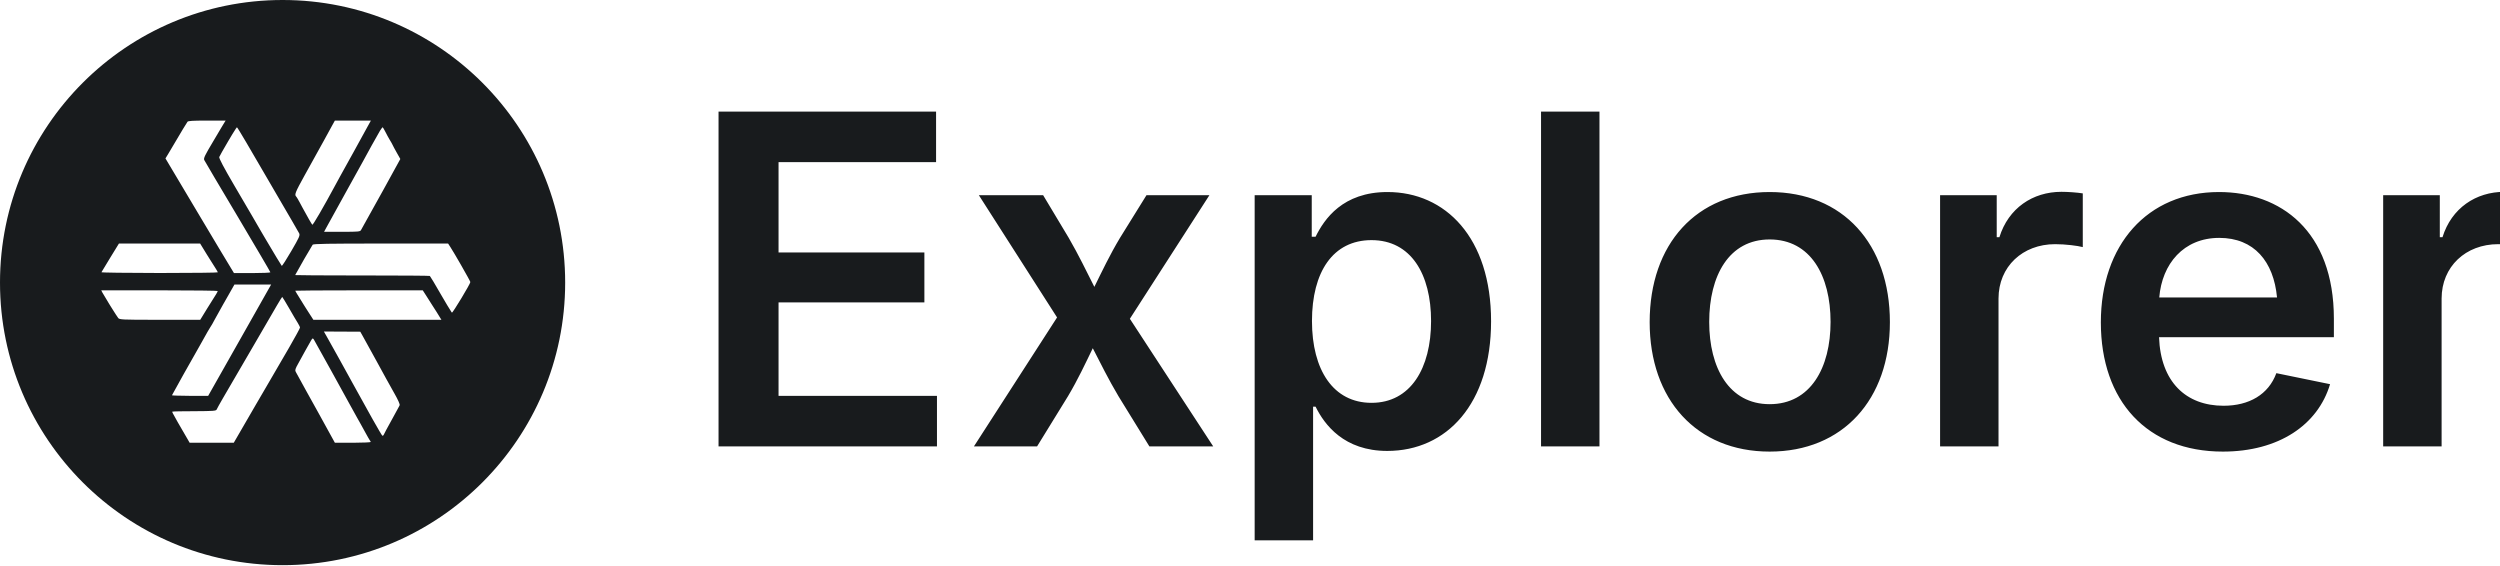
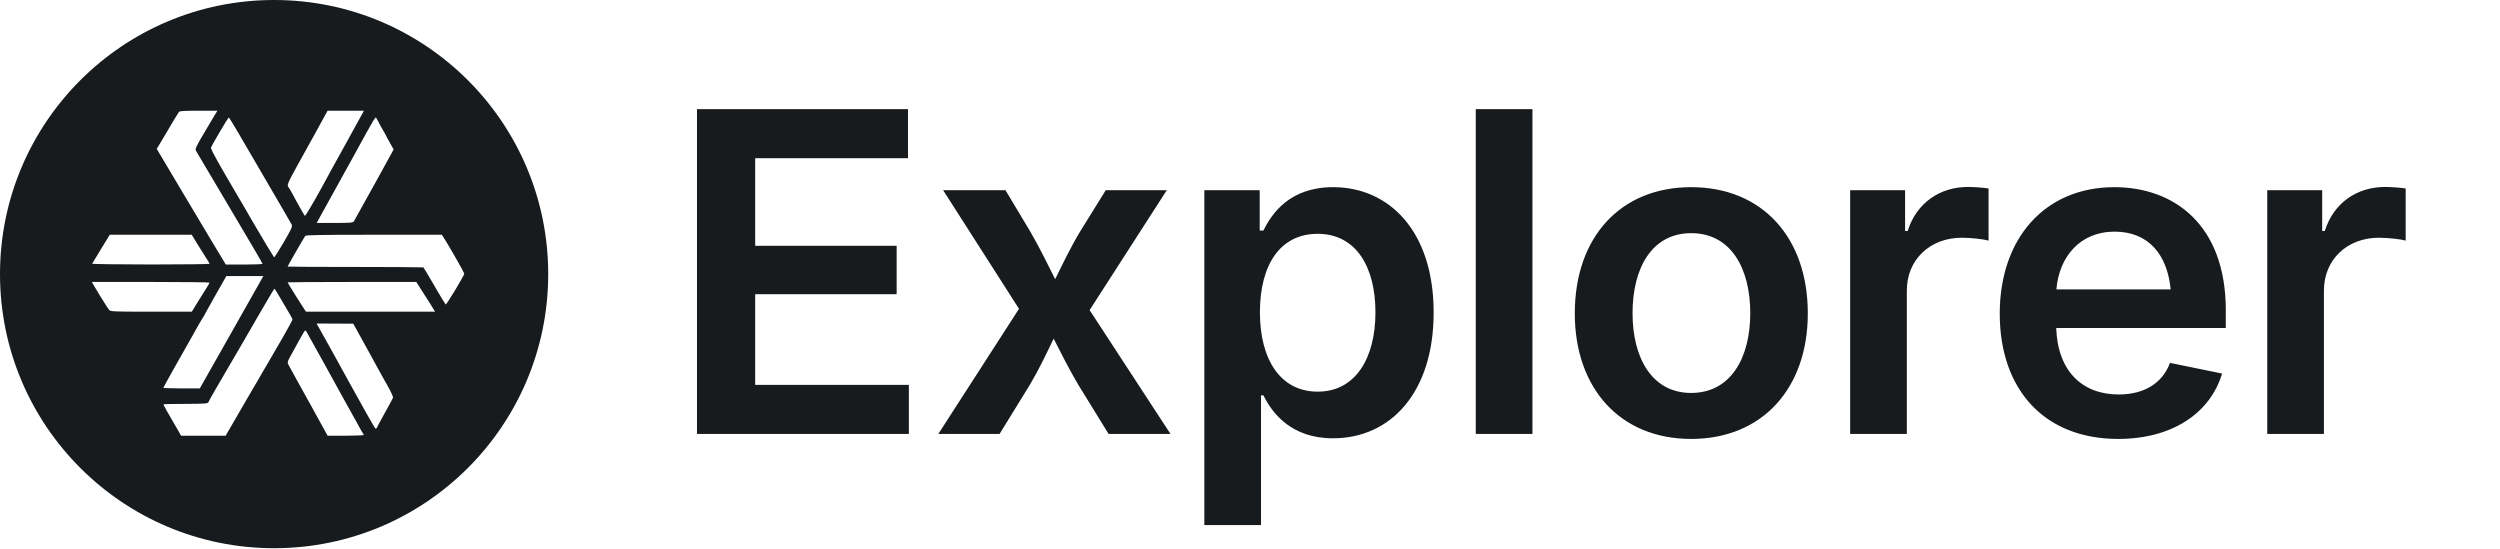
- <svg xmlns="http://www.w3.org/2000/svg" width="2716px" height="614px" viewBox="0 0 2716 614" version="1.1">
+ <svg xmlns="http://www.w3.org/2000/svg" width="2800px" height="614px" viewBox="0 0 2800 614" version="1.1">
  <g id="edgeware_logo" stroke="none" stroke-width="1" fill="none" fill-rule="evenodd">
-     <text id="Explorer" font-family="SFProDisplay-Heavy, SF Pro Display" font-size="500" font-weight="600" letter-spacing="-0.893" fill="#181B1D">
-       <tspan x="744" y="485">Explorer</tspan>
+     <text id="Explorer" font-family="SFProDisplay-Heavy, SF Pro Display" font-size="500" font-weight="600" letter-spacing="-8" fill="#181B1D">
+       <tspan x="744" y="486">Explorer</tspan>
    </text>
-     <path d="M307,0 C476.551,0 614,137.449 614,307 C614,476.551 476.551,614 307,614 C137.449,614 0,476.551 0,307 C0,137.449 137.449,0 307,0 Z M337.645,370.408 C336.503,372.272 333.804,377.036 331.624,381.074 C329.444,385.009 326.019,391.325 323.943,395.053 C320.829,400.541 320.31,402.198 321.244,403.855 C322.386,406.03 340.967,439.787 345.846,448.382 C347.403,451.178 352.074,459.772 356.226,467.228 L363.804,481 L384.194,480.999 C394.483,480.977 402.731,480.574 402.731,480.172 C402.731,479.757 402.316,478.929 401.797,478.411 C401.382,477.79 399.305,474.373 397.333,470.645 C395.361,466.917 392.766,462.257 391.624,460.29 C390.836,458.933 389.407,456.394 387.983,453.828 L387.556,453.059 C387.061,452.163 386.573,451.277 386.122,450.453 C384.254,447.036 381.555,442.169 380.101,439.58 C378.752,436.991 369.617,420.527 359.859,402.82 C350.102,385.112 341.59,369.891 340.967,368.855 C339.721,367.095 339.514,367.198 337.645,370.408 Z M306.607,322.568 C306.4,322.568 303.701,326.917 300.69,332.095 C290.829,348.973 276.192,374.033 273.909,378.175 C271.521,382.317 253.044,414.107 242.352,432.331 C238.926,438.337 235.708,443.929 235.397,444.861 C234.774,446.414 231.971,446.621 211.106,446.725 C198.384,446.725 187.589,446.927 187.139,447.232 L187.127,447.243 C187.015,447.326 187.176,447.826 187.751,448.993 L187.959,449.407 C189.696,452.825 194.331,460.922 204.359,478.101 L206.02,481 L253.978,481 L278.165,439.269 C280.173,435.837 282.245,432.292 284.337,428.709 L285.595,426.555 C285.875,426.076 286.155,425.596 286.435,425.116 L287.276,423.675 C288.677,421.273 290.079,418.87 291.469,416.486 L292.302,415.058 C301.439,399.382 309.937,384.762 314.185,377.45 C320.621,366.266 325.915,356.636 325.915,355.911 C325.915,355.186 324.773,352.908 323.424,350.734 C322.074,348.663 317.818,341.414 313.977,334.683 C310.137,328.056 306.815,322.568 306.607,322.568 Z M351.866,360.157 L354.877,365.438 C356.555,368.381 361.898,377.962 367.46,387.98 L368.142,389.209 L368.483,389.824 L368.483,389.824 L369.166,391.054 C374.396,400.483 379.51,409.739 381.659,413.692 L382.648,415.505 C398.809,445.073 414.478,472.828 415.291,473.234 C415.811,473.648 416.537,473.13 416.952,472.198 C417.264,471.266 421.208,464.018 425.568,456.148 L426.045,455.288 C429.444,449.15 432.515,443.583 433.693,441.253 L433.829,440.983 C434.017,440.603 434.139,440.336 434.184,440.201 C434.599,439.269 432.316,434.195 428.786,427.982 C428.168,426.884 427.525,425.736 426.876,424.574 L426.145,423.263 C423.543,418.596 420.965,413.933 419.651,411.621 C418.404,409.288 414.813,402.747 410.859,395.554 L410.383,394.688 L410.383,394.688 L409.885,393.782 C409.22,392.572 408.548,391.351 407.881,390.137 L407.381,389.228 C407.215,388.925 407.049,388.623 406.883,388.322 C401.485,378.589 395.88,368.337 394.323,365.541 L391.416,360.364 L371.693,360.26 L351.866,360.157 Z M294.566,309.107 L254.705,309.107 L245.466,325.364 C244.615,326.841 243.756,328.343 242.907,329.835 L242.398,330.73 C238.26,338.019 234.447,344.925 233.113,347.42 C231.556,350.527 229.376,354.254 228.338,355.704 C227.404,357.154 224.082,362.746 221.176,368.13 C220.97,368.497 220.764,368.868 220.556,369.24 L220.141,369.987 C220.071,370.111 220.002,370.236 219.933,370.361 L219.517,371.11 C217.026,375.599 214.617,379.982 213.598,381.592 C211.053,386 205.745,395.386 200.521,404.687 L199.792,405.984 L199.573,406.375 L199.573,406.375 L199.135,407.156 C192.718,418.592 186.816,429.212 186.816,429.432 C186.816,429.743 195.639,429.95 206.435,430.053 L226.158,430.053 L250.241,387.494 C251.968,384.438 253.732,381.32 255.507,378.184 L256.326,376.736 L257.147,375.287 L257.509,374.647 L257.509,374.647 L258.596,372.727 L258.596,372.727 L259.681,370.81 C259.802,370.597 259.922,370.384 260.043,370.172 L260.764,368.897 C270.853,351.08 280.416,334.213 284.497,326.917 L294.566,309.107 Z M176.434,315.424 L110,315.423 L111.142,317.701 C112.286,319.808 115.314,324.837 118.534,330.057 L119.031,330.862 L119.778,332.069 L119.778,332.069 L120.277,332.871 C124.092,339.007 127.751,344.728 128.477,345.556 C129.858,347.229 133.112,347.406 167.966,347.419 L171.364,347.42 L171.949,347.42 L171.949,347.42 L217.542,347.42 L225.224,334.891 C229.48,328.056 233.84,321.222 234.774,319.669 C235.708,318.115 236.539,316.562 236.539,316.148 C236.639,315.746 209.783,315.442 176.434,315.424 Z M459.305,315.423 L386.648,315.424 C350.026,315.436 320.725,315.636 320.725,315.837 C320.725,315.944 321.274,316.913 322.201,318.467 L322.578,319.097 C324.373,322.082 327.265,326.76 330.326,331.624 L330.765,332.319 C330.985,332.668 331.205,333.017 331.426,333.366 L332.088,334.412 C332.456,334.993 332.825,335.573 333.191,336.148 L333.63,336.837 C334.287,337.866 334.936,338.879 335.569,339.861 L340.448,347.42 L479.547,347.42 L474.253,338.825 C473.07,336.995 471.647,334.781 470.198,332.516 L469.406,331.277 C467.427,328.178 465.47,325.098 464.08,322.879 L459.305,315.423 Z M486.813,264.58 L413.734,264.58 C356.538,264.58 340.448,264.891 339.721,265.822 C339.69,265.863 339.651,265.919 339.603,265.989 L339.496,266.149 C338.421,267.789 334.68,274.164 330.817,280.856 L330.267,281.81 C326.139,288.974 322.01,296.262 320.973,298.303 L320.853,298.544 C320.769,298.718 320.725,298.824 320.725,298.855 C320.725,299.054 350.86,299.253 388.721,299.268 L391.097,299.269 L391.694,299.269 L391.694,299.269 L397.07,299.27 C435.415,299.282 466.584,299.486 466.987,299.787 C467.402,300.098 472.8,309.003 478.924,319.772 C483.914,328.463 488.491,335.985 490.24,338.64 L490.391,338.868 C490.701,339.333 490.899,339.604 490.966,339.654 C491.796,340.172 510.896,308.485 511,306.414 C511,305.902 506.101,297.057 500.777,287.77 L500.195,286.756 C496.013,279.479 491.67,272.107 489.305,268.411 L486.813,264.58 Z M245.155,131 L223.885,131.001 C209.711,131.015 204.446,131.332 203.736,132.243 C202.802,133.382 198.131,141.148 182.664,167.346 L179.757,172.109 L213.286,228.441 C231.764,259.402 248.476,287.464 250.552,290.675 L254.186,296.68 L274.012,296.68 C284.808,296.68 293.735,296.266 293.735,295.852 C293.735,295.334 277.749,268.204 258.338,235.482 C238.822,202.76 222.421,175.009 221.902,173.87 C220.968,172.006 222.525,168.796 231.556,153.678 C234.749,148.217 237.848,143.007 240.131,139.196 L240.476,138.621 C242.166,135.802 243.35,133.847 243.701,133.278 L245.155,131 Z M217.439,264.58 L129.204,264.58 L119.862,279.802 C114.671,288.189 110.415,295.334 110.205,295.749 C110.004,296.154 137.316,296.56 171.139,296.576 L176.339,296.576 C209.783,296.558 236.643,296.254 236.643,295.852 C236.643,295.541 235.501,293.574 234.255,291.607 C233.197,289.982 230.286,285.364 227.177,280.4 L226.709,279.653 C226.397,279.154 226.083,278.652 225.77,278.152 L225.301,277.401 C225.067,277.026 224.833,276.653 224.601,276.281 L217.439,264.58 Z M257.404,138.249 C257.315,138.249 256.901,138.798 256.242,139.777 L256.026,140.1 C254.308,142.685 251.203,147.712 247.853,153.47 C242.871,161.962 238.511,169.624 238.2,170.556 C237.681,171.695 243.078,181.947 254.601,201.621 C264.047,217.775 272.559,232.376 273.701,234.24 C276.636,239.37 280.014,245.189 283.456,251.07 L284.835,253.424 C285.066,253.816 285.296,254.208 285.526,254.6 L286.383,256.058 C286.875,256.896 287.367,257.73 287.856,258.561 L288.442,259.556 C297.514,274.938 305.755,288.611 306.088,288.811 C306.503,289.121 311.175,281.873 316.469,272.76 C325.085,257.953 326.019,255.882 325.085,253.604 C324.358,252.257 313.355,233.101 300.379,211.044 C299.864,210.158 299.346,209.266 298.826,208.371 L298.043,207.025 C297.129,205.452 296.208,203.869 295.285,202.283 L294.493,200.922 L293.304,198.881 L293.304,198.881 L292.512,197.521 L291.721,196.162 L291.013,194.947 C280.99,177.744 271.428,161.396 267.473,154.609 C262.179,145.601 257.715,138.249 257.404,138.249 Z M415.707,138.249 C415.395,138.249 414.15,140.009 412.8,142.08 C411.451,144.254 407.298,151.607 403.561,158.441 C403.268,158.977 402.973,159.518 402.676,160.061 L402.23,160.878 L401.784,161.695 L401.349,162.494 C398.306,168.073 395.389,173.443 394.219,175.527 C392.246,179.035 385.506,191.206 378.106,204.589 L377.55,205.594 C377.086,206.434 376.619,207.278 376.152,208.124 L375.59,209.141 L375.59,209.141 L375.027,210.158 L375.027,210.158 L373.938,212.13 C373.66,212.633 373.382,213.135 373.105,213.637 L372.551,214.64 C363.787,230.5 355.515,245.49 354.358,247.598 L352.074,251.843 L371.486,251.843 C371.824,251.843 372.157,251.843 372.484,251.843 L373.449,251.842 C388.619,251.825 391.142,251.578 392.039,250.186 L392.113,250.063 C392.15,250.002 392.186,249.942 392.223,249.881 L392.297,249.756 C393.489,247.755 395.573,244.051 416.641,205.97 L434.911,172.731 L431.174,166.104 C429.098,162.479 427.021,158.544 426.502,157.405 C425.983,156.266 424.53,153.678 423.284,151.71 C422.143,149.743 419.963,145.911 418.613,143.115 C417.264,140.423 415.914,138.249 415.707,138.249 Z M402.939,131 L363.804,131 L361.105,135.867 C358.324,141.138 347.431,160.777 335.152,182.912 L334.366,184.328 C333.842,185.274 333.314,186.224 332.786,187.178 L331.949,188.686 C331.81,188.937 331.67,189.189 331.53,189.441 L330.69,190.956 C320.829,208.766 319.791,211.459 321.659,213.426 C322.282,213.944 324.254,217.361 326.227,221.089 L326.841,222.244 L326.841,222.244 L327.252,223.016 C327.321,223.145 327.39,223.273 327.459,223.402 L327.872,224.173 C328.079,224.558 328.286,224.943 328.493,225.327 L328.906,226.092 C333.796,235.133 338.516,243.393 339.306,244.18 C339.929,244.802 351.347,225.231 364.427,200.896 C365.776,198.204 372.049,187.03 378.589,175.166 L379.345,173.795 C379.429,173.642 379.513,173.49 379.597,173.337 L380.101,172.42 C380.876,171.032 381.66,169.624 382.446,168.212 L383.036,167.151 C383.331,166.621 383.625,166.09 383.92,165.56 L384.508,164.5 C390.287,154.09 395.804,144.054 397.956,140.009 L402.939,131 Z" id="Combined-Shape" fill="#181B1D" fill-rule="nonzero" />
+     <path d="M307,0 C476.551,0 614,137.449 614,307 C614,476.551 476.551,614 307,614 C137.449,614 0,476.551 0,307 C0,137.449 137.449,0 307,0 Z M307.452,323.231 C307.236,323.231 304.429,327.754 301.299,333.138 C298.94,337.176 296.319,341.663 293.652,346.233 L292.955,347.426 C292.606,348.024 292.257,348.622 291.908,349.22 L290.861,351.015 L290.512,351.612 L290.512,351.612 L289.817,352.804 C289.637,353.113 289.458,353.42 289.279,353.727 L288.742,354.647 C288.475,355.106 288.208,355.563 287.942,356.019 L287.413,356.928 C280.725,368.402 274.85,378.519 273.449,381.062 C270.966,385.369 251.751,418.431 240.633,437.385 C237.07,443.631 233.724,449.446 233.4,450.415 C232.753,452.031 229.838,452.246 208.141,452.354 C194.909,452.354 183.681,452.564 183.217,452.881 L183.205,452.892 C182.773,453.215 186.227,459.462 201.124,484.985 L202.851,488 L252.723,488 L277.874,444.6 C280.52,440.078 283.271,435.369 286.038,430.629 L286.912,429.132 C287.203,428.632 287.495,428.132 287.786,427.633 L289.534,424.637 L289.923,423.971 L289.923,423.971 L290.698,422.641 C290.956,422.198 291.214,421.755 291.472,421.313 L292.243,419.99 C301.871,403.473 310.864,388.001 315.332,380.308 C315.566,379.902 315.798,379.498 316.028,379.097 L316.487,378.297 C322.646,367.544 327.53,358.618 327.53,357.908 C327.53,357.154 326.343,354.785 324.939,352.523 C323.64,350.529 319.749,343.918 316.01,337.393 L315.562,336.61 C315.413,336.35 315.264,336.09 315.116,335.831 C311.122,328.938 307.668,323.231 307.452,323.231 Z M339.728,372.985 C338.865,374.394 337.145,377.399 335.399,380.549 L334.744,381.734 C334.309,382.525 333.879,383.313 333.467,384.077 C332.523,385.782 331.353,387.917 330.154,390.108 L329.433,391.427 C327.989,394.065 326.559,396.677 325.479,398.615 C322.241,404.323 321.701,406.046 322.673,407.769 C323.275,408.917 328.549,418.524 334.26,428.878 L334.706,429.686 C335.078,430.36 335.451,431.037 335.825,431.714 L336.498,432.932 C336.573,433.068 336.647,433.203 336.722,433.338 L337.401,434.567 L337.677,435.066 L337.677,435.066 L338.228,436.062 C342.436,443.674 346.351,450.72 348.256,454.077 C349.442,456.206 352.363,461.567 355.537,467.33 L356.004,468.176 C356.082,468.317 356.16,468.459 356.238,468.6 L356.707,469.451 C356.864,469.735 357.021,470.019 357.178,470.302 L357.649,471.153 C358.119,472.002 358.588,472.846 359.051,473.677 L366.931,488 L388.11,487.999 C398.821,487.977 407.411,487.558 407.411,487.138 C407.411,486.708 406.979,485.846 406.44,485.308 C406.008,484.662 403.849,481.108 401.798,477.231 C401.335,476.355 400.839,475.43 400.334,474.5 L399.683,473.303 C398.163,470.519 396.665,467.848 395.861,466.462 C394.673,464.415 392.083,459.785 390.14,456.231 C389.392,454.864 388.517,453.274 387.637,451.682 L387.11,450.728 C385.882,448.509 384.692,446.373 383.879,444.923 C382.644,442.554 375.139,429.009 366.441,413.243 L365.846,412.165 C364.852,410.362 363.844,408.534 362.829,406.692 C352.682,388.277 343.83,372.446 343.183,371.369 C341.887,369.538 341.671,369.646 339.728,372.985 Z M354.517,362.323 L357.647,367.815 C359.273,370.666 364.203,379.504 369.545,389.121 L370.08,390.085 C370.438,390.729 370.797,391.376 371.157,392.024 L371.697,392.997 L371.697,392.997 L372.237,393.97 C372.327,394.132 372.417,394.294 372.506,394.457 L373.215,395.734 C378.402,405.089 383.36,414.067 385.498,418 C386.184,419.258 386.871,420.513 387.555,421.765 L388.581,423.639 C404.637,452.945 419.661,479.518 420.473,479.923 C421.012,480.354 421.768,479.815 422.2,478.846 C422.503,477.938 426.128,471.255 430.315,463.679 L430.736,462.919 C430.877,462.665 431.018,462.41 431.159,462.154 C435.693,453.969 439.795,446.538 440.119,445.569 C440.551,444.6 438.176,439.323 434.506,432.862 C433.721,431.466 432.897,429.993 432.07,428.512 L431.574,427.623 C428.932,422.881 426.341,418.196 425.006,415.846 C423.625,413.262 419.48,405.714 415.058,397.671 L414.547,396.741 C414.205,396.12 413.863,395.497 413.52,394.874 L413.007,393.94 L412.494,393.007 C412.238,392.542 411.983,392.078 411.729,391.615 L411.218,390.694 C410.883,390.088 410.547,389.482 410.212,388.876 L409.71,387.968 C409.626,387.817 409.543,387.666 409.459,387.515 L408.96,386.611 C404.311,378.193 400.02,370.352 398.667,367.923 L395.645,362.538 L375.135,362.431 L354.517,362.323 Z M294.93,309.231 L253.478,309.231 L243.871,326.138 C243.697,326.441 243.523,326.744 243.348,327.048 L242.824,327.962 C242.649,328.267 242.474,328.573 242.299,328.878 L241.775,329.796 C241.688,329.949 241.6,330.102 241.513,330.255 L240.992,331.172 C236.569,338.952 232.446,346.419 231.025,349.077 C229.406,352.308 227.139,356.185 226.06,357.692 C225.212,359.008 222.475,363.601 219.784,368.47 L219.391,369.184 L219.195,369.542 L219.195,369.542 L218.805,370.258 C218.74,370.377 218.676,370.496 218.611,370.615 C218.403,370.989 218.193,371.365 217.982,371.744 L217.559,372.503 L217.348,372.884 L217.348,372.884 L216.925,373.645 C214.321,378.338 211.796,382.933 210.731,384.615 C208.403,388.65 203.847,396.696 199.085,405.162 L198.488,406.222 C198.289,406.576 198.09,406.93 197.891,407.285 L196.754,409.309 C193.977,414.255 191.241,419.145 188.942,423.275 L188.326,424.381 C185.103,430.179 182.881,434.231 182.881,434.369 C182.881,434.692 192.056,434.908 203.283,435.015 L223.793,435.015 L248.837,390.754 C250.08,388.554 251.342,386.322 252.613,384.075 L253.462,382.575 C253.745,382.074 254.029,381.573 254.313,381.072 L255.165,379.566 C255.449,379.063 255.733,378.561 256.018,378.058 L256.871,376.55 C257.298,375.797 257.725,375.043 258.151,374.29 L259.002,372.786 C269.777,353.755 280.111,335.529 284.459,327.754 L294.93,309.231 Z M168.848,315.8 L103,315.8 L104.187,318.169 C105.384,320.374 108.564,325.654 111.935,331.118 L112.43,331.919 L112.43,331.919 L112.926,332.72 L112.926,332.72 L113.433,333.538 C113.518,333.674 113.602,333.81 113.687,333.946 L114.192,334.758 C117.972,340.824 121.491,346.314 122.215,347.138 C123.665,348.896 127.106,349.066 164.435,349.076 L214.833,349.077 L222.821,336.046 L223.521,334.925 C223.676,334.676 223.831,334.427 223.986,334.179 L224.45,333.438 C227.248,328.967 229.908,324.77 231.482,322.261 L231.728,321.869 C231.767,321.806 231.806,321.745 231.843,321.685 L232.059,321.34 C232.366,320.847 232.602,320.465 232.753,320.215 C233.724,318.6 234.588,316.985 234.588,316.554 C234.692,316.136 206.764,315.819 172.084,315.801 L169.931,315.8 C169.57,315.8 169.209,315.8 168.848,315.8 Z M466.242,315.8 L394.242,315.8 L393.052,315.8 L390.687,315.801 C352.603,315.813 322.133,316.022 322.133,316.231 C322.133,316.527 326.204,323.219 330.957,330.802 L331.398,331.504 C331.693,331.974 331.99,332.446 332.288,332.92 L332.731,333.621 C333.691,335.143 334.662,336.674 335.617,338.17 L336.056,338.858 C336.568,339.658 337.073,340.446 337.569,341.215 L342.643,349.077 L487.292,349.077 L481.787,340.138 C478.656,335.292 473.907,327.862 471.208,323.554 L466.242,315.8 Z M494.848,262.923 L413.615,262.924 C358.385,262.943 342.62,263.275 341.887,264.215 C341.266,265.026 337.327,271.719 333.127,278.986 L332.699,279.727 C332.628,279.851 332.557,279.975 332.485,280.098 L332.056,280.843 L332.056,280.843 L331.484,281.837 C331.139,282.436 330.794,283.036 330.453,283.631 L330.044,284.344 C325.837,291.685 322.133,298.279 322.133,298.569 C322.133,298.778 354.127,298.987 394.075,298.999 L397.804,299 L399.048,299 L401.524,299.001 C437.699,299.012 467.733,299.187 473.307,299.454 L473.649,299.472 C474.003,299.494 474.2,299.516 474.23,299.538 C474.662,299.862 480.275,309.123 486.644,320.323 C493.013,331.415 498.734,340.677 499.166,341 C499.339,341.108 500.272,339.876 501.654,337.818 L502.082,337.177 C504.066,334.184 506.813,329.78 509.561,325.231 L510.172,324.218 L510.394,323.847 L510.394,323.847 L511.06,322.735 C515.707,314.954 519.95,307.423 520,306.431 C520,305.462 503.16,275.846 497.439,266.908 L494.848,262.923 Z M243.547,124 L222.498,124 C206.953,124 201.232,124.323 200.476,125.292 C199.505,126.477 194.647,134.554 178.563,161.8 L175.541,166.754 L210.407,225.338 C229.622,257.538 247.002,286.723 249.16,290.062 L252.939,296.308 L273.557,296.308 C284.783,296.308 294.067,295.877 294.067,295.446 C294.067,294.908 277.443,266.692 257.257,232.662 C239.398,202.714 224.047,176.77 220.252,170.168 L220.011,169.748 C219.64,169.098 219.421,168.703 219.367,168.585 C218.396,166.646 220.015,163.308 229.406,147.585 L229.651,147.166 L230.139,146.332 C233.023,141.411 235.79,136.757 237.94,133.164 L238.302,132.559 C240.261,129.288 241.645,127.002 242.036,126.369 L243.547,124 Z M214.725,262.923 L122.97,262.923 L113.255,278.754 C107.858,287.477 103.432,294.908 103.214,295.338 C103.004,295.761 131.406,296.183 166.578,296.199 L171.986,296.199 C206.765,296.181 234.696,295.864 234.696,295.446 C234.696,295.123 233.508,293.077 232.213,291.031 C231.021,289.202 227.573,283.724 224.048,278.092 L223.343,276.964 L222.874,276.213 C222.639,275.838 222.406,275.464 222.174,275.092 L214.725,262.923 Z M256.285,131.538 C255.961,131.538 251.427,138.646 246.354,147.369 C241.172,156.2 236.639,164.169 236.315,165.138 C236.185,165.423 236.41,166.253 236.992,167.633 L237.145,167.99 C237.493,168.788 237.946,169.747 238.504,170.868 L238.769,171.397 C241.449,176.713 246.301,185.374 253.37,197.446 L253.959,198.452 C263.545,214.848 272.069,229.47 273.233,231.369 C276.011,236.226 279.171,241.677 282.416,247.23 L283.303,248.746 L284.193,250.265 L285.268,252.099 C290.11,260.348 294.949,268.504 298.82,274.964 L299.864,276.704 C303.935,283.48 306.718,288.007 306.912,288.123 C307.344,288.446 312.202,280.908 317.707,271.431 C326.667,256.031 327.638,253.877 326.667,251.508 C325.911,250.108 314.469,230.185 300.975,207.246 C299.637,204.942 298.278,202.604 296.91,200.253 L296.089,198.841 C295.678,198.134 295.266,197.427 294.854,196.719 L294.03,195.304 C293.755,194.832 293.481,194.36 293.206,193.889 L292.383,192.475 C291.661,191.235 290.94,189.997 290.222,188.766 L289.505,187.536 C279.727,170.757 270.641,155.22 266.756,148.554 C261.251,139.185 256.609,131.538 256.285,131.538 Z M420.904,131.538 C420.581,131.538 419.285,133.369 417.882,135.523 C416.687,137.45 413.376,143.283 410.019,149.363 L409.363,150.555 C408.998,151.218 408.634,151.88 408.275,152.538 C407.976,153.085 407.674,153.637 407.372,154.191 L406.917,155.024 C403.429,161.415 399.896,167.926 398.559,170.308 C393.594,179.138 359.59,240.738 357.108,245.262 L354.733,249.677 L376.463,249.676 C392.681,249.663 395.35,249.416 396.293,247.954 C396.344,247.868 396.395,247.783 396.447,247.697 L396.525,247.566 L396.6,247.44 C397.848,245.34 400.198,241.156 421.876,201.969 L440.875,167.4 L436.989,160.508 C434.83,156.738 432.671,152.646 432.131,151.462 C431.591,150.277 430.08,147.585 428.785,145.538 C427.597,143.492 425.33,139.508 423.927,136.6 C422.524,133.8 421.12,131.538 420.904,131.538 Z M407.627,124 L366.931,124 L364.124,129.062 C360.886,135.2 347.069,160.077 332.496,186.354 C322.241,204.877 321.161,207.677 323.104,209.723 C323.752,210.262 325.803,213.815 327.854,217.692 L328.269,218.475 L328.478,218.866 L328.478,218.866 L328.896,219.65 C329.105,220.042 329.315,220.434 329.525,220.825 L329.946,221.607 L330.366,222.387 L330.786,223.164 C331.065,223.68 331.344,224.194 331.622,224.704 L332.037,225.466 C336.595,233.814 340.71,240.964 341.455,241.708 C341.825,242.076 345.841,235.621 351.746,225.316 L352.375,224.217 C356.716,216.612 362.002,207.068 367.579,196.692 C368.897,194.063 374.73,183.652 381.069,172.175 L381.577,171.254 L382.087,170.33 C382.257,170.022 382.428,169.712 382.598,169.403 L383.366,168.008 L383.879,167.077 C384.663,165.671 385.456,164.246 386.252,162.816 L386.849,161.742 C387.048,161.384 387.247,161.026 387.446,160.668 L388.043,159.594 L388.638,158.521 C394.583,147.809 400.23,137.535 402.446,133.369 L407.627,124 Z" id="Combined-Shape" fill="#181B1D" fill-rule="nonzero" />
  </g>
</svg>
